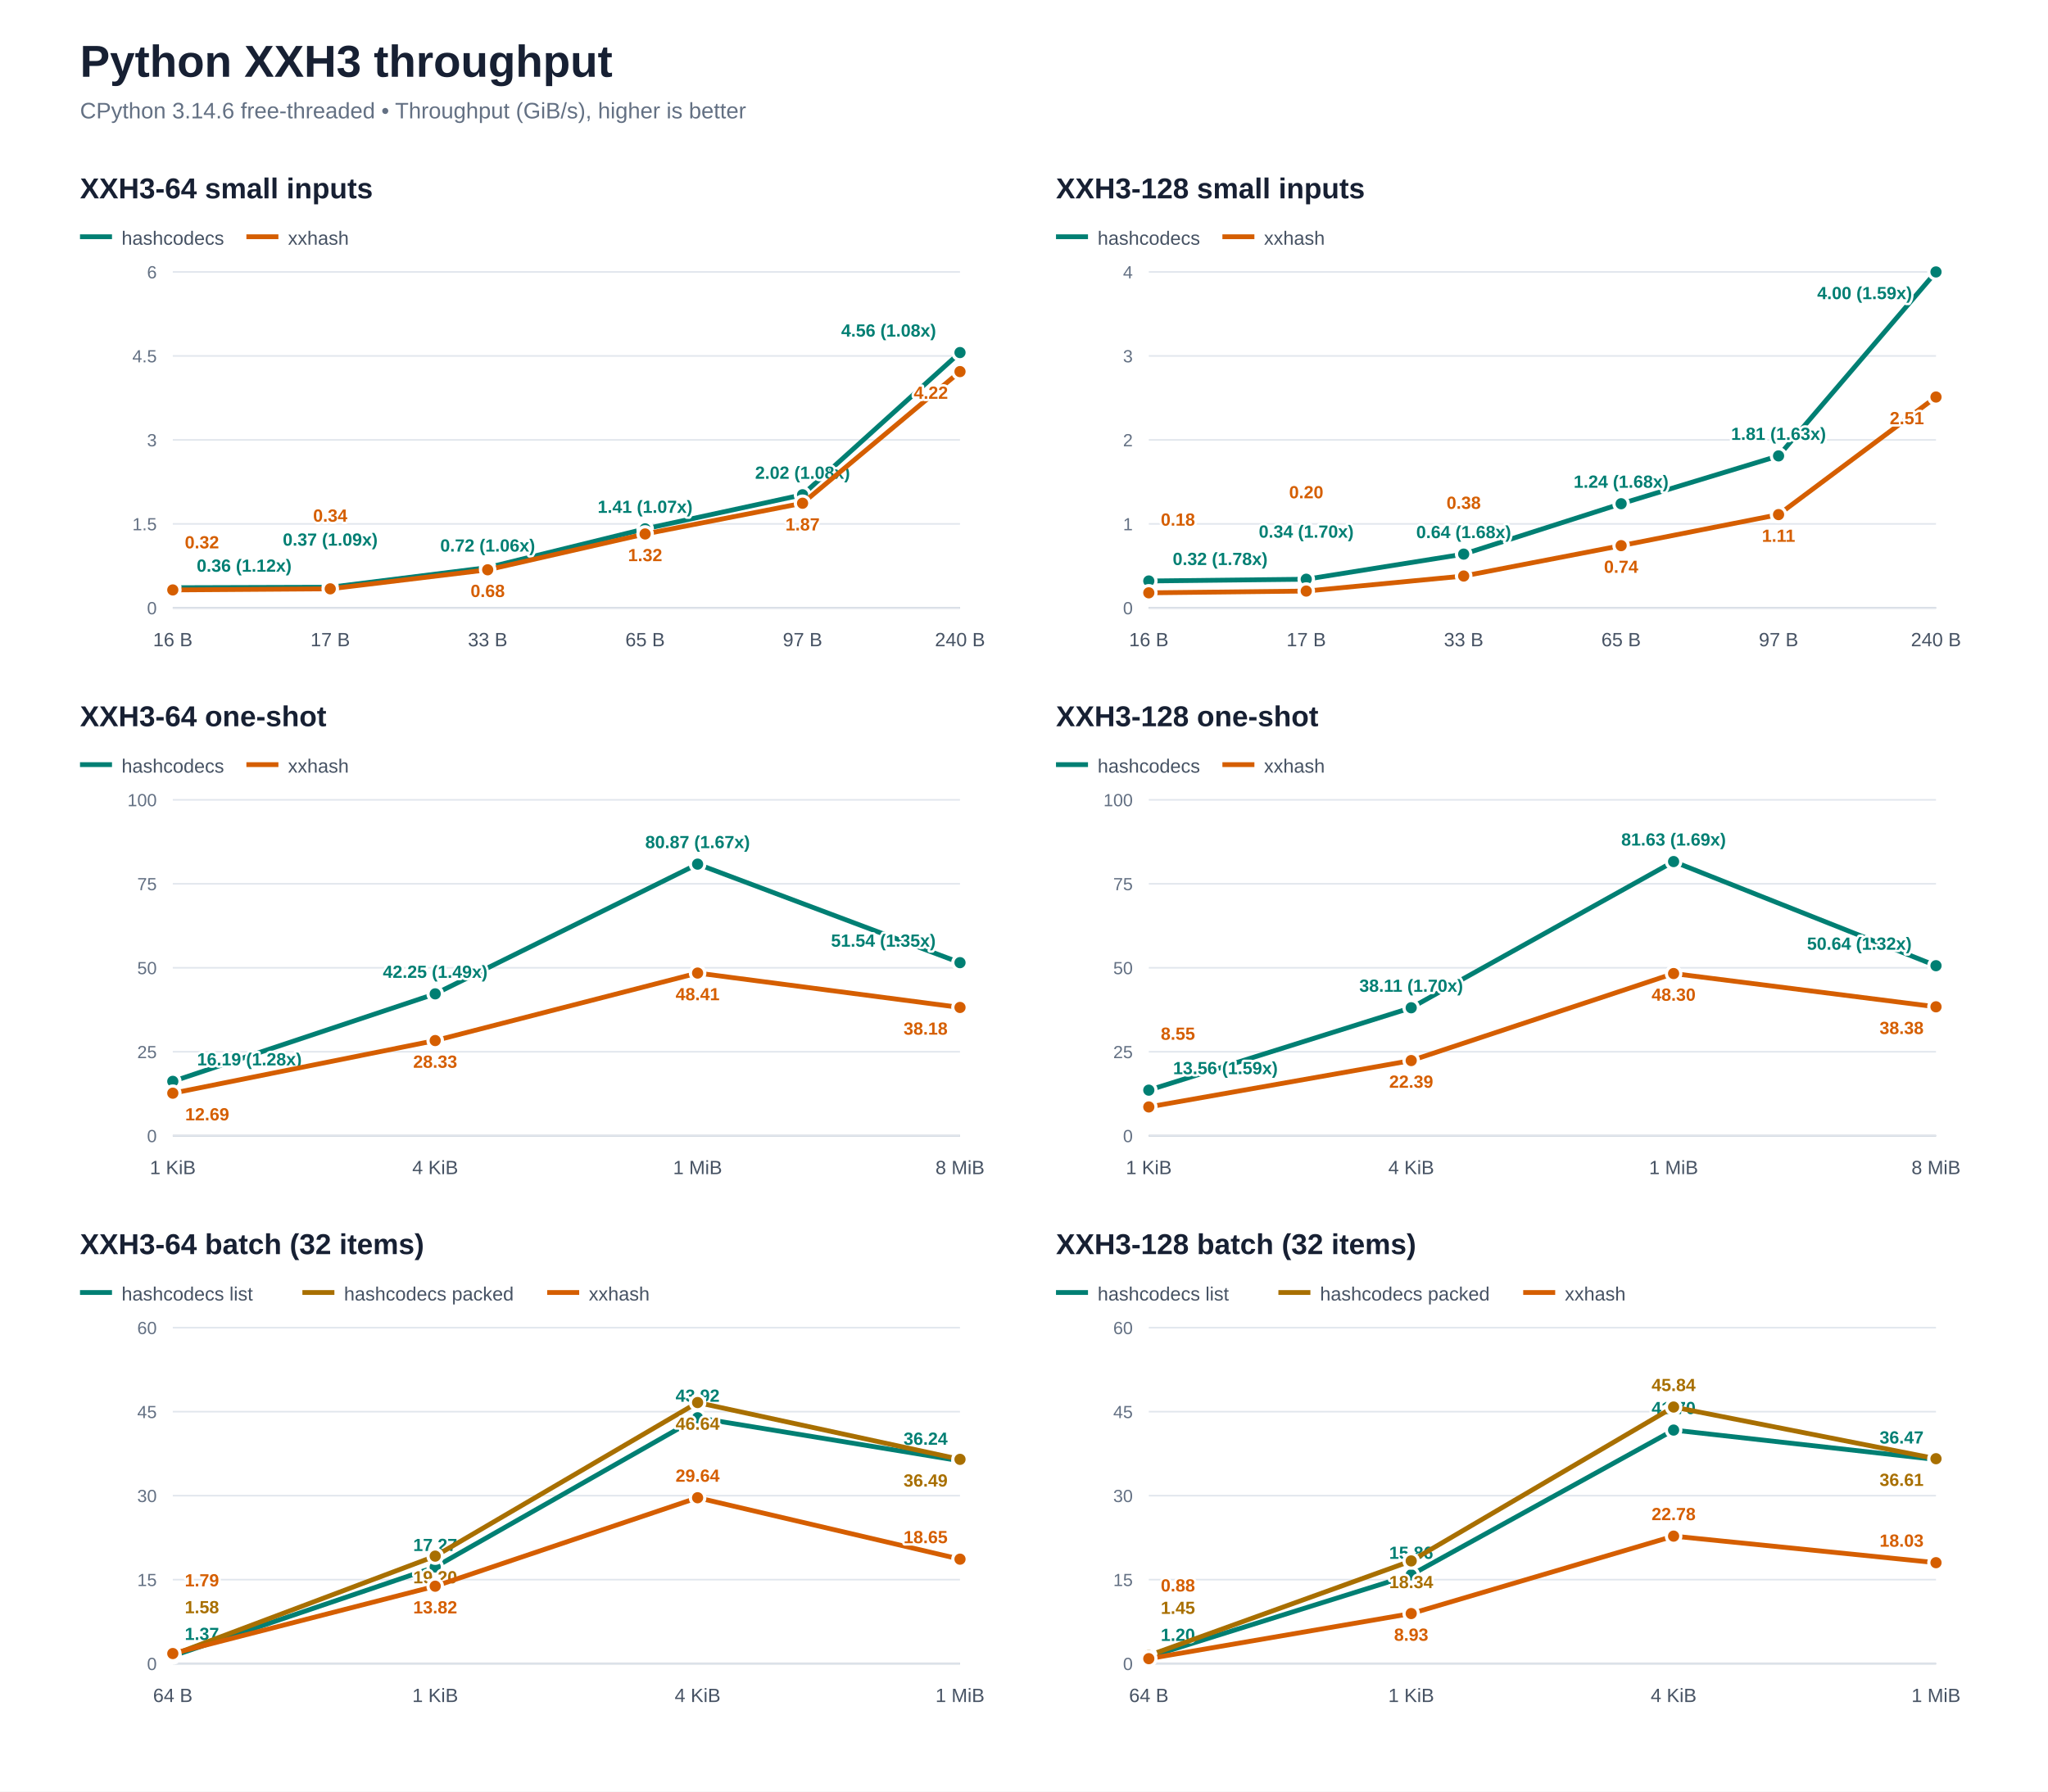
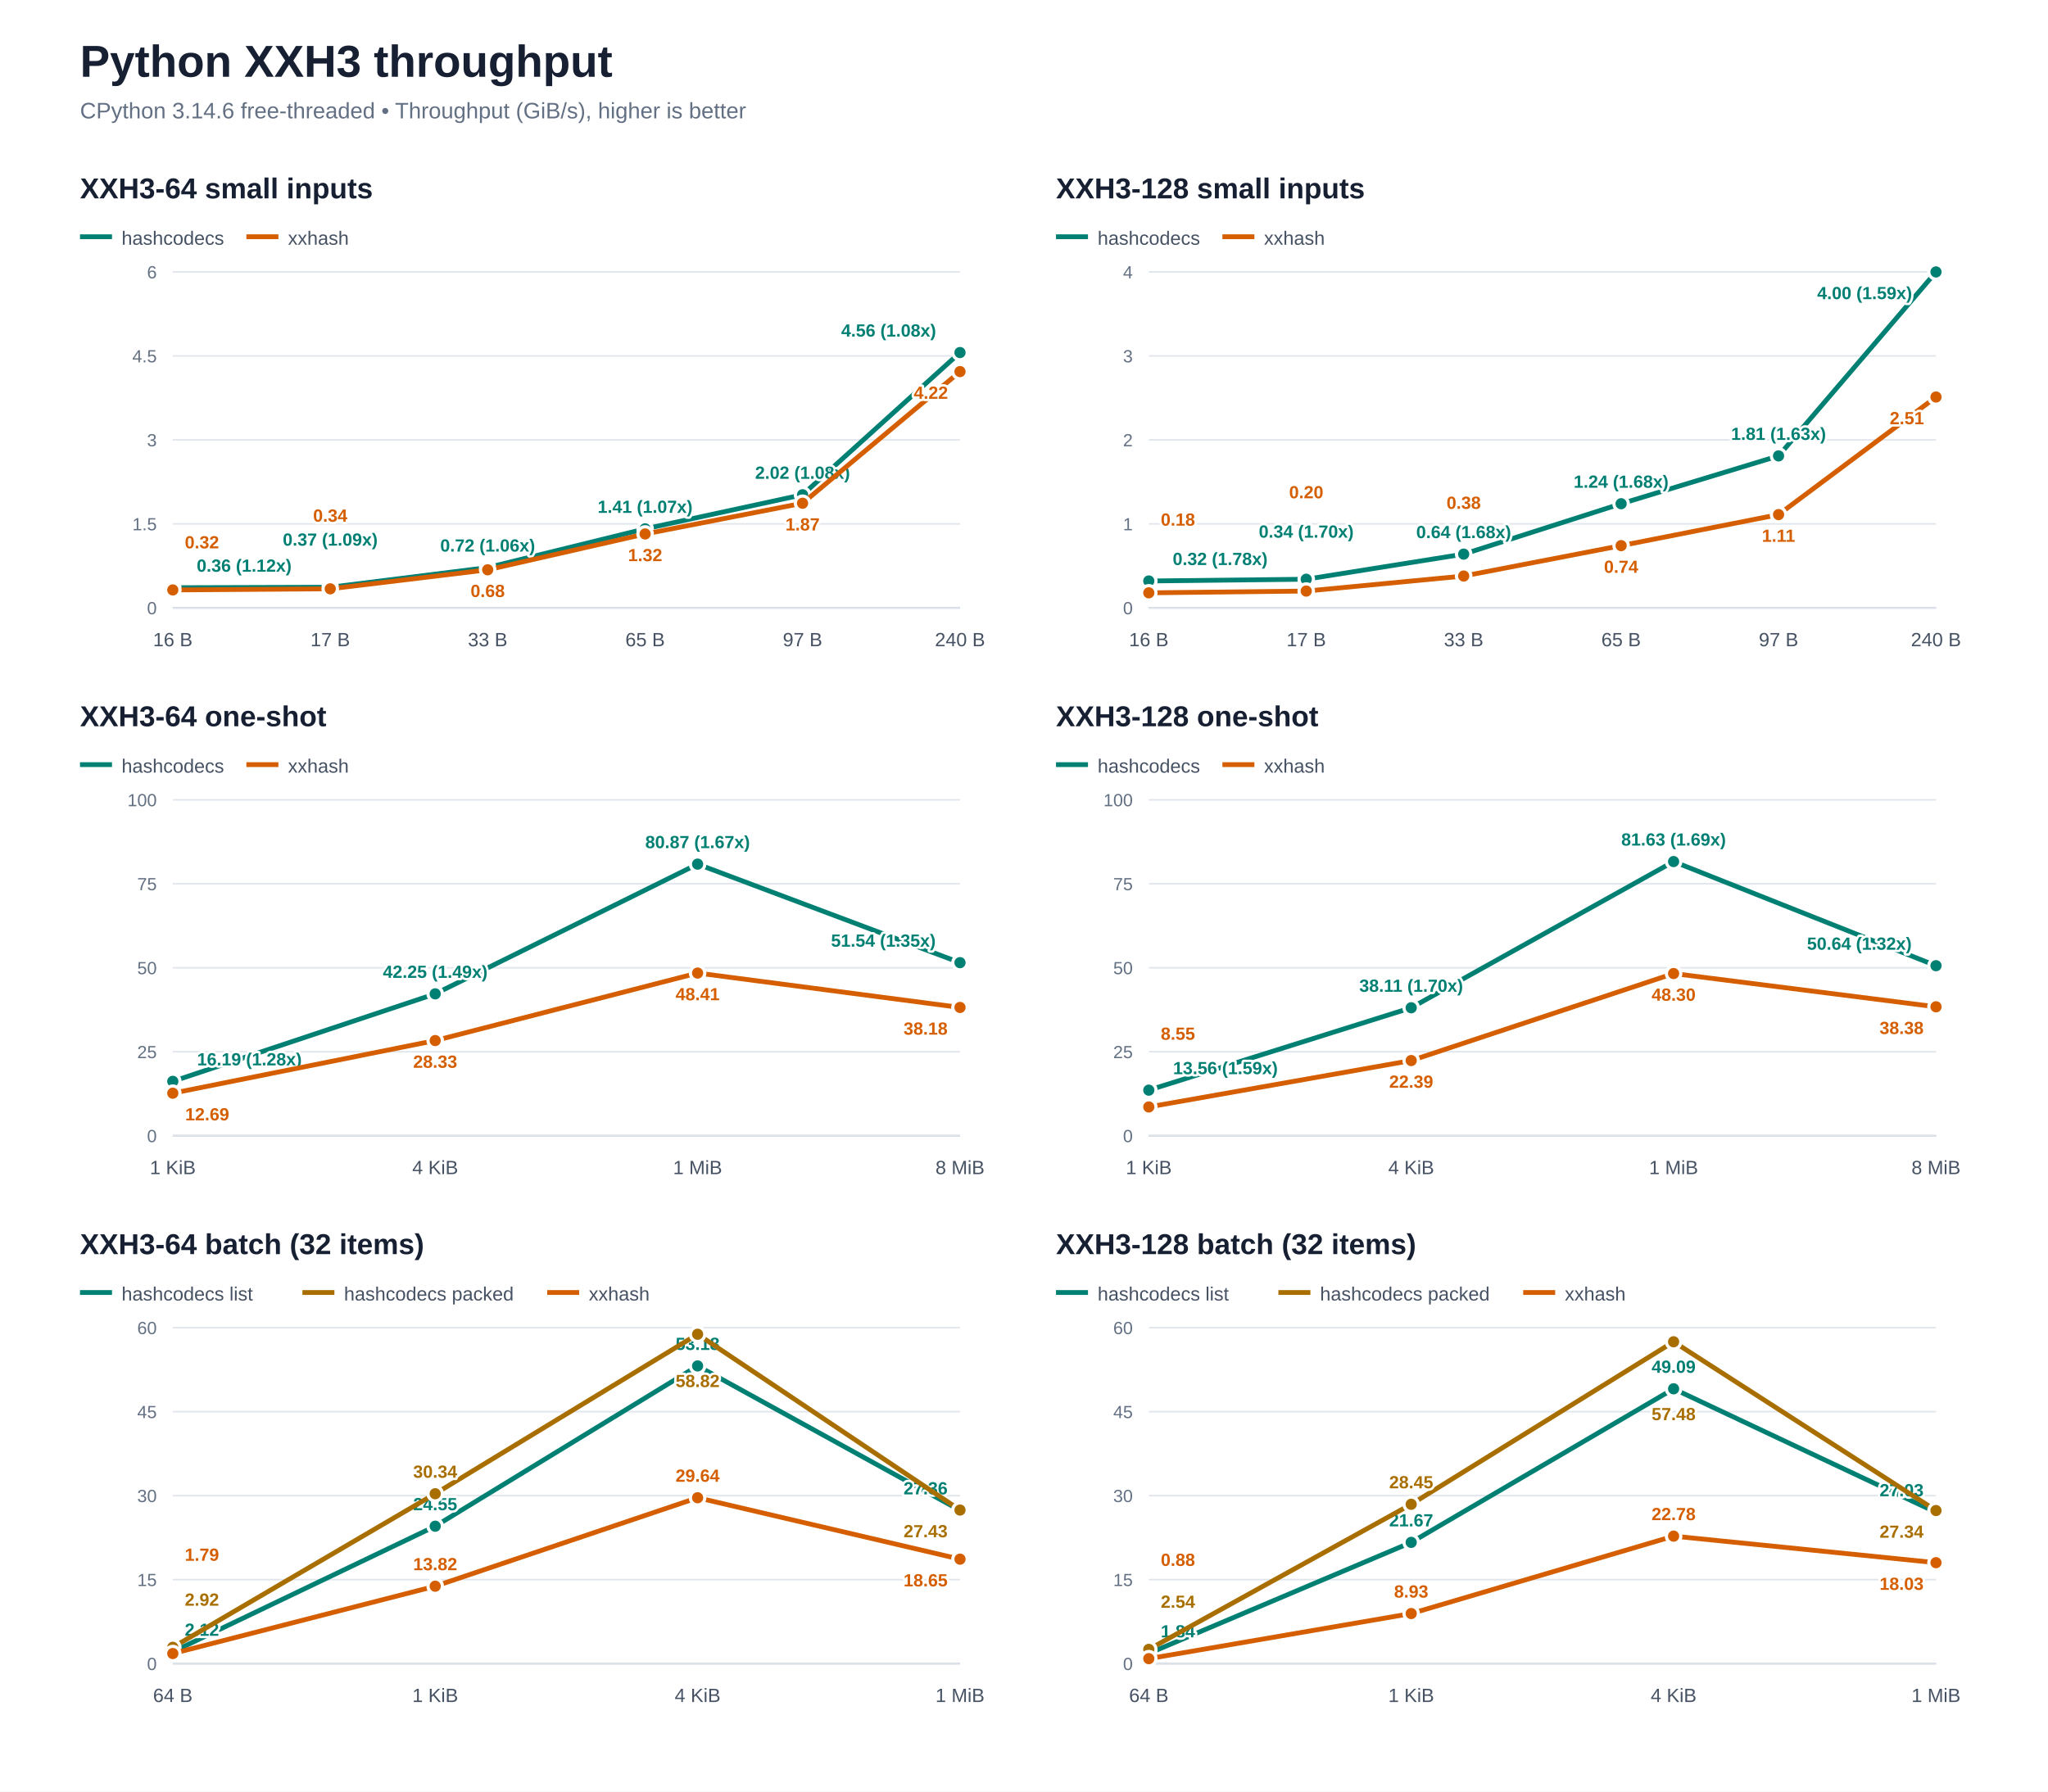
<svg xmlns="http://www.w3.org/2000/svg" width="1280" height="1120" viewBox="0 0 1280 1120" role="img" aria-labelledby="title desc">
  <rect width="100%" height="100%" fill="#ffffff" />
  <text x="50" y="48" fill="#172033" font-family="Segoe UI,Arial,sans-serif" font-size="28" font-weight="700">Python XXH3 throughput</text>
  <text x="50" y="74" fill="#637083" font-family="Segoe UI,Arial,sans-serif" font-size="14">CPython 3.14.6 free-threaded • Throughput (GiB/s), higher is better</text>
  <text x="50" y="124" fill="#172033" font-family="Segoe UI,Arial,sans-serif" font-size="18" font-weight="600">XXH3-64 small inputs</text>
  <line x1="108" y1="380" x2="600" y2="380" stroke="#9aa5b4" />
  <line x1="50" y1="148" x2="70" y2="148" stroke="#007f73" stroke-width="3" />
  <text x="76" y="153" fill="#465263" font-family="Segoe UI,Arial,sans-serif" font-size="12">hashcodecs</text>
  <line x1="154" y1="148" x2="174" y2="148" stroke="#d55e00" stroke-width="3" />
  <text x="180" y="153" fill="#465263" font-family="Segoe UI,Arial,sans-serif" font-size="12">xxhash</text>
  <line x1="108" y1="380.0" x2="600" y2="380.0" stroke="#e1e6ed" />
  <text x="98" y="384.0" text-anchor="end" fill="#637083" font-family="Segoe UI,Arial,sans-serif" font-size="11">0</text>
  <line x1="108" y1="327.5" x2="600" y2="327.5" stroke="#e1e6ed" />
  <text x="98" y="331.5" text-anchor="end" fill="#637083" font-family="Segoe UI,Arial,sans-serif" font-size="11">1.5</text>
  <line x1="108" y1="275.0" x2="600" y2="275.0" stroke="#e1e6ed" />
  <text x="98" y="279.0" text-anchor="end" fill="#637083" font-family="Segoe UI,Arial,sans-serif" font-size="11">3</text>
  <line x1="108" y1="222.5" x2="600" y2="222.5" stroke="#e1e6ed" />
  <text x="98" y="226.5" text-anchor="end" fill="#637083" font-family="Segoe UI,Arial,sans-serif" font-size="11">4.5</text>
  <line x1="108" y1="170.0" x2="600" y2="170.0" stroke="#e1e6ed" />
  <text x="98" y="174.0" text-anchor="end" fill="#637083" font-family="Segoe UI,Arial,sans-serif" font-size="11">6</text>
  <text x="108.0" y="404" text-anchor="middle" fill="#465263" font-family="Segoe UI,Arial,sans-serif" font-size="12">16 B</text>
  <text x="206.4" y="404" text-anchor="middle" fill="#465263" font-family="Segoe UI,Arial,sans-serif" font-size="12">17 B</text>
  <text x="304.8" y="404" text-anchor="middle" fill="#465263" font-family="Segoe UI,Arial,sans-serif" font-size="12">33 B</text>
  <text x="403.2" y="404" text-anchor="middle" fill="#465263" font-family="Segoe UI,Arial,sans-serif" font-size="12">65 B</text>
  <text x="501.6" y="404" text-anchor="middle" fill="#465263" font-family="Segoe UI,Arial,sans-serif" font-size="12">97 B</text>
  <text x="600.0" y="404" text-anchor="middle" fill="#465263" font-family="Segoe UI,Arial,sans-serif" font-size="12">240 B</text>
  <polyline points="108.0,367.4 206.4,367.1 304.8,354.8 403.2,330.6 501.6,309.3 600.0,220.4" fill="none" stroke="#007f73" stroke-width="3" stroke-linejoin="round" stroke-linecap="round" />
  <circle cx="108.0" cy="367.4" r="4.5" fill="#007f73" stroke="#ffffff" stroke-width="2" />
  <text x="152.6" y="357.4" text-anchor="middle" fill="#007f73" font-family="Segoe UI,Arial,sans-serif" font-size="11" font-weight="600" paint-order="stroke" stroke="#ffffff" stroke-width="3" stroke-linejoin="round">0.36 (1.12x)</text>
  <circle cx="206.4" cy="367.1" r="4.5" fill="#007f73" stroke="#ffffff" stroke-width="2" />
  <text x="206.4" y="341.1" text-anchor="middle" fill="#007f73" font-family="Segoe UI,Arial,sans-serif" font-size="11" font-weight="600" paint-order="stroke" stroke="#ffffff" stroke-width="3" stroke-linejoin="round">0.37 (1.09x)</text>
  <circle cx="304.8" cy="354.8" r="4.5" fill="#007f73" stroke="#ffffff" stroke-width="2" />
  <text x="304.8" y="344.8" text-anchor="middle" fill="#007f73" font-family="Segoe UI,Arial,sans-serif" font-size="11" font-weight="600" paint-order="stroke" stroke="#ffffff" stroke-width="3" stroke-linejoin="round">0.72 (1.06x)</text>
  <circle cx="403.2" cy="330.6" r="4.5" fill="#007f73" stroke="#ffffff" stroke-width="2" />
  <text x="403.2" y="320.6" text-anchor="middle" fill="#007f73" font-family="Segoe UI,Arial,sans-serif" font-size="11" font-weight="600" paint-order="stroke" stroke="#ffffff" stroke-width="3" stroke-linejoin="round">1.41 (1.07x)</text>
  <circle cx="501.6" cy="309.3" r="4.5" fill="#007f73" stroke="#ffffff" stroke-width="2" />
  <text x="501.6" y="299.3" text-anchor="middle" fill="#007f73" font-family="Segoe UI,Arial,sans-serif" font-size="11" font-weight="600" paint-order="stroke" stroke="#ffffff" stroke-width="3" stroke-linejoin="round">2.02 (1.08x)</text>
  <circle cx="600.0" cy="220.4" r="4.5" fill="#007f73" stroke="#ffffff" stroke-width="2" />
  <text x="555.4" y="210.4" text-anchor="middle" fill="#007f73" font-family="Segoe UI,Arial,sans-serif" font-size="11" font-weight="600" paint-order="stroke" stroke="#ffffff" stroke-width="3" stroke-linejoin="round">4.56 (1.08x)</text>
  <polyline points="108.0,368.8 206.4,368.1 304.8,356.2 403.2,333.8 501.6,314.6 600.0,232.3" fill="none" stroke="#d55e00" stroke-width="3" stroke-linejoin="round" stroke-linecap="round" />
  <circle cx="108.0" cy="368.8" r="4.5" fill="#d55e00" stroke="#ffffff" stroke-width="2" />
  <text x="126.2" y="342.8" text-anchor="middle" fill="#d55e00" font-family="Segoe UI,Arial,sans-serif" font-size="11" font-weight="600" paint-order="stroke" stroke="#ffffff" stroke-width="3" stroke-linejoin="round">0.32</text>
  <circle cx="206.4" cy="368.1" r="4.5" fill="#d55e00" stroke="#ffffff" stroke-width="2" />
  <text x="206.4" y="326.1" text-anchor="middle" fill="#d55e00" font-family="Segoe UI,Arial,sans-serif" font-size="11" font-weight="600" paint-order="stroke" stroke="#ffffff" stroke-width="3" stroke-linejoin="round">0.34</text>
  <circle cx="304.8" cy="356.2" r="4.5" fill="#d55e00" stroke="#ffffff" stroke-width="2" />
  <text x="304.8" y="373.2" text-anchor="middle" fill="#d55e00" font-family="Segoe UI,Arial,sans-serif" font-size="11" font-weight="600" paint-order="stroke" stroke="#ffffff" stroke-width="3" stroke-linejoin="round">0.68</text>
  <circle cx="403.2" cy="333.8" r="4.5" fill="#d55e00" stroke="#ffffff" stroke-width="2" />
  <text x="403.2" y="350.8" text-anchor="middle" fill="#d55e00" font-family="Segoe UI,Arial,sans-serif" font-size="11" font-weight="600" paint-order="stroke" stroke="#ffffff" stroke-width="3" stroke-linejoin="round">1.32</text>
  <circle cx="501.6" cy="314.6" r="4.5" fill="#d55e00" stroke="#ffffff" stroke-width="2" />
  <text x="501.6" y="331.6" text-anchor="middle" fill="#d55e00" font-family="Segoe UI,Arial,sans-serif" font-size="11" font-weight="600" paint-order="stroke" stroke="#ffffff" stroke-width="3" stroke-linejoin="round">1.87</text>
  <circle cx="600.0" cy="232.3" r="4.5" fill="#d55e00" stroke="#ffffff" stroke-width="2" />
  <text x="581.8" y="249.3" text-anchor="middle" fill="#d55e00" font-family="Segoe UI,Arial,sans-serif" font-size="11" font-weight="600" paint-order="stroke" stroke="#ffffff" stroke-width="3" stroke-linejoin="round">4.22</text>
  <text x="660" y="124" fill="#172033" font-family="Segoe UI,Arial,sans-serif" font-size="18" font-weight="600">XXH3-128 small inputs</text>
  <line x1="718" y1="380" x2="1210" y2="380" stroke="#9aa5b4" />
  <line x1="660" y1="148" x2="680" y2="148" stroke="#007f73" stroke-width="3" />
  <text x="686" y="153" fill="#465263" font-family="Segoe UI,Arial,sans-serif" font-size="12">hashcodecs</text>
  <line x1="764" y1="148" x2="784" y2="148" stroke="#d55e00" stroke-width="3" />
  <text x="790" y="153" fill="#465263" font-family="Segoe UI,Arial,sans-serif" font-size="12">xxhash</text>
  <line x1="718" y1="380.0" x2="1210" y2="380.0" stroke="#e1e6ed" />
  <text x="708" y="384.0" text-anchor="end" fill="#637083" font-family="Segoe UI,Arial,sans-serif" font-size="11">0</text>
  <line x1="718" y1="327.5" x2="1210" y2="327.5" stroke="#e1e6ed" />
  <text x="708" y="331.5" text-anchor="end" fill="#637083" font-family="Segoe UI,Arial,sans-serif" font-size="11">1</text>
  <line x1="718" y1="275.0" x2="1210" y2="275.0" stroke="#e1e6ed" />
  <text x="708" y="279.0" text-anchor="end" fill="#637083" font-family="Segoe UI,Arial,sans-serif" font-size="11">2</text>
  <line x1="718" y1="222.5" x2="1210" y2="222.5" stroke="#e1e6ed" />
  <text x="708" y="226.5" text-anchor="end" fill="#637083" font-family="Segoe UI,Arial,sans-serif" font-size="11">3</text>
  <line x1="718" y1="170.0" x2="1210" y2="170.0" stroke="#e1e6ed" />
  <text x="708" y="174.0" text-anchor="end" fill="#637083" font-family="Segoe UI,Arial,sans-serif" font-size="11">4</text>
  <text x="718.0" y="404" text-anchor="middle" fill="#465263" font-family="Segoe UI,Arial,sans-serif" font-size="12">16 B</text>
  <text x="816.4" y="404" text-anchor="middle" fill="#465263" font-family="Segoe UI,Arial,sans-serif" font-size="12">17 B</text>
  <text x="914.8" y="404" text-anchor="middle" fill="#465263" font-family="Segoe UI,Arial,sans-serif" font-size="12">33 B</text>
  <text x="1013.2" y="404" text-anchor="middle" fill="#465263" font-family="Segoe UI,Arial,sans-serif" font-size="12">65 B</text>
  <text x="1111.6" y="404" text-anchor="middle" fill="#465263" font-family="Segoe UI,Arial,sans-serif" font-size="12">97 B</text>
  <text x="1210.0" y="404" text-anchor="middle" fill="#465263" font-family="Segoe UI,Arial,sans-serif" font-size="12">240 B</text>
  <polyline points="718.0,363.2 816.4,362.1 914.8,346.4 1013.2,314.9 1111.6,285.0 1210.0,170.0" fill="none" stroke="#007f73" stroke-width="3" stroke-linejoin="round" stroke-linecap="round" />
  <circle cx="718.0" cy="363.2" r="4.5" fill="#007f73" stroke="#ffffff" stroke-width="2" />
  <text x="762.6" y="353.2" text-anchor="middle" fill="#007f73" font-family="Segoe UI,Arial,sans-serif" font-size="11" font-weight="600" paint-order="stroke" stroke="#ffffff" stroke-width="3" stroke-linejoin="round">0.32 (1.78x)</text>
  <circle cx="816.4" cy="362.1" r="4.5" fill="#007f73" stroke="#ffffff" stroke-width="2" />
  <text x="816.4" y="336.1" text-anchor="middle" fill="#007f73" font-family="Segoe UI,Arial,sans-serif" font-size="11" font-weight="600" paint-order="stroke" stroke="#ffffff" stroke-width="3" stroke-linejoin="round">0.34 (1.70x)</text>
  <circle cx="914.8" cy="346.4" r="4.5" fill="#007f73" stroke="#ffffff" stroke-width="2" />
  <text x="914.8" y="336.4" text-anchor="middle" fill="#007f73" font-family="Segoe UI,Arial,sans-serif" font-size="11" font-weight="600" paint-order="stroke" stroke="#ffffff" stroke-width="3" stroke-linejoin="round">0.64 (1.68x)</text>
  <circle cx="1013.2" cy="314.9" r="4.5" fill="#007f73" stroke="#ffffff" stroke-width="2" />
  <text x="1013.2" y="304.9" text-anchor="middle" fill="#007f73" font-family="Segoe UI,Arial,sans-serif" font-size="11" font-weight="600" paint-order="stroke" stroke="#ffffff" stroke-width="3" stroke-linejoin="round">1.24 (1.68x)</text>
  <circle cx="1111.6" cy="285.0" r="4.5" fill="#007f73" stroke="#ffffff" stroke-width="2" />
  <text x="1111.6" y="275.0" text-anchor="middle" fill="#007f73" font-family="Segoe UI,Arial,sans-serif" font-size="11" font-weight="600" paint-order="stroke" stroke="#ffffff" stroke-width="3" stroke-linejoin="round">1.81 (1.63x)</text>
  <circle cx="1210.0" cy="170.0" r="4.5" fill="#007f73" stroke="#ffffff" stroke-width="2" />
  <text x="1165.4" y="187.0" text-anchor="middle" fill="#007f73" font-family="Segoe UI,Arial,sans-serif" font-size="11" font-weight="600" paint-order="stroke" stroke="#ffffff" stroke-width="3" stroke-linejoin="round">4.00 (1.59x)</text>
  <polyline points="718.0,370.6 816.4,369.5 914.8,360.1 1013.2,341.1 1111.6,321.7 1210.0,248.2" fill="none" stroke="#d55e00" stroke-width="3" stroke-linejoin="round" stroke-linecap="round" />
  <circle cx="718.0" cy="370.6" r="4.5" fill="#d55e00" stroke="#ffffff" stroke-width="2" />
  <text x="736.2" y="328.6" text-anchor="middle" fill="#d55e00" font-family="Segoe UI,Arial,sans-serif" font-size="11" font-weight="600" paint-order="stroke" stroke="#ffffff" stroke-width="3" stroke-linejoin="round">0.18</text>
  <circle cx="816.4" cy="369.5" r="4.5" fill="#d55e00" stroke="#ffffff" stroke-width="2" />
  <text x="816.4" y="311.5" text-anchor="middle" fill="#d55e00" font-family="Segoe UI,Arial,sans-serif" font-size="11" font-weight="600" paint-order="stroke" stroke="#ffffff" stroke-width="3" stroke-linejoin="round">0.20</text>
  <circle cx="914.8" cy="360.1" r="4.5" fill="#d55e00" stroke="#ffffff" stroke-width="2" />
  <text x="914.8" y="318.1" text-anchor="middle" fill="#d55e00" font-family="Segoe UI,Arial,sans-serif" font-size="11" font-weight="600" paint-order="stroke" stroke="#ffffff" stroke-width="3" stroke-linejoin="round">0.38</text>
  <circle cx="1013.2" cy="341.1" r="4.5" fill="#d55e00" stroke="#ffffff" stroke-width="2" />
  <text x="1013.2" y="358.1" text-anchor="middle" fill="#d55e00" font-family="Segoe UI,Arial,sans-serif" font-size="11" font-weight="600" paint-order="stroke" stroke="#ffffff" stroke-width="3" stroke-linejoin="round">0.74</text>
  <circle cx="1111.6" cy="321.7" r="4.5" fill="#d55e00" stroke="#ffffff" stroke-width="2" />
  <text x="1111.6" y="338.7" text-anchor="middle" fill="#d55e00" font-family="Segoe UI,Arial,sans-serif" font-size="11" font-weight="600" paint-order="stroke" stroke="#ffffff" stroke-width="3" stroke-linejoin="round">1.11</text>
  <circle cx="1210.0" cy="248.2" r="4.5" fill="#d55e00" stroke="#ffffff" stroke-width="2" />
  <text x="1191.8" y="265.2" text-anchor="middle" fill="#d55e00" font-family="Segoe UI,Arial,sans-serif" font-size="11" font-weight="600" paint-order="stroke" stroke="#ffffff" stroke-width="3" stroke-linejoin="round">2.51</text>
  <text x="50" y="454" fill="#172033" font-family="Segoe UI,Arial,sans-serif" font-size="18" font-weight="600">XXH3-64 one-shot</text>
  <line x1="108" y1="710" x2="600" y2="710" stroke="#9aa5b4" />
  <line x1="50" y1="478" x2="70" y2="478" stroke="#007f73" stroke-width="3" />
  <text x="76" y="483" fill="#465263" font-family="Segoe UI,Arial,sans-serif" font-size="12">hashcodecs</text>
  <line x1="154" y1="478" x2="174" y2="478" stroke="#d55e00" stroke-width="3" />
  <text x="180" y="483" fill="#465263" font-family="Segoe UI,Arial,sans-serif" font-size="12">xxhash</text>
  <line x1="108" y1="710.0" x2="600" y2="710.0" stroke="#e1e6ed" />
  <text x="98" y="714.0" text-anchor="end" fill="#637083" font-family="Segoe UI,Arial,sans-serif" font-size="11">0</text>
  <line x1="108" y1="657.5" x2="600" y2="657.5" stroke="#e1e6ed" />
  <text x="98" y="661.5" text-anchor="end" fill="#637083" font-family="Segoe UI,Arial,sans-serif" font-size="11">25</text>
  <line x1="108" y1="605.0" x2="600" y2="605.0" stroke="#e1e6ed" />
  <text x="98" y="609.0" text-anchor="end" fill="#637083" font-family="Segoe UI,Arial,sans-serif" font-size="11">50</text>
  <line x1="108" y1="552.5" x2="600" y2="552.5" stroke="#e1e6ed" />
  <text x="98" y="556.5" text-anchor="end" fill="#637083" font-family="Segoe UI,Arial,sans-serif" font-size="11">75</text>
  <line x1="108" y1="500.0" x2="600" y2="500.0" stroke="#e1e6ed" />
  <text x="98" y="504.0" text-anchor="end" fill="#637083" font-family="Segoe UI,Arial,sans-serif" font-size="11">100</text>
  <text x="108.0" y="734" text-anchor="middle" fill="#465263" font-family="Segoe UI,Arial,sans-serif" font-size="12">1 KiB</text>
  <text x="272.0" y="734" text-anchor="middle" fill="#465263" font-family="Segoe UI,Arial,sans-serif" font-size="12">4 KiB</text>
  <text x="436.0" y="734" text-anchor="middle" fill="#465263" font-family="Segoe UI,Arial,sans-serif" font-size="12">1 MiB</text>
  <text x="600.0" y="734" text-anchor="middle" fill="#465263" font-family="Segoe UI,Arial,sans-serif" font-size="12">8 MiB</text>
  <polyline points="108.0,676.0 272.0,621.3 436.0,540.2 600.0,601.8" fill="none" stroke="#007f73" stroke-width="3" stroke-linejoin="round" stroke-linecap="round" />
  <circle cx="108.0" cy="676.0" r="4.5" fill="#007f73" stroke="#ffffff" stroke-width="2" />
  <text x="155.9" y="666.0" text-anchor="middle" fill="#007f73" font-family="Segoe UI,Arial,sans-serif" font-size="11" font-weight="600" paint-order="stroke" stroke="#ffffff" stroke-width="3" stroke-linejoin="round">16.19 (1.28x)</text>
  <circle cx="272.0" cy="621.3" r="4.5" fill="#007f73" stroke="#ffffff" stroke-width="2" />
  <text x="272.0" y="611.3" text-anchor="middle" fill="#007f73" font-family="Segoe UI,Arial,sans-serif" font-size="11" font-weight="600" paint-order="stroke" stroke="#ffffff" stroke-width="3" stroke-linejoin="round">42.25 (1.49x)</text>
  <circle cx="436.0" cy="540.2" r="4.5" fill="#007f73" stroke="#ffffff" stroke-width="2" />
  <text x="436.0" y="530.2" text-anchor="middle" fill="#007f73" font-family="Segoe UI,Arial,sans-serif" font-size="11" font-weight="600" paint-order="stroke" stroke="#ffffff" stroke-width="3" stroke-linejoin="round">80.87 (1.67x)</text>
  <circle cx="600.0" cy="601.8" r="4.5" fill="#007f73" stroke="#ffffff" stroke-width="2" />
  <text x="552.1" y="591.8" text-anchor="middle" fill="#007f73" font-family="Segoe UI,Arial,sans-serif" font-size="11" font-weight="600" paint-order="stroke" stroke="#ffffff" stroke-width="3" stroke-linejoin="round">51.54 (1.35x)</text>
  <polyline points="108.0,683.4 272.0,650.5 436.0,608.3 600.0,629.8" fill="none" stroke="#d55e00" stroke-width="3" stroke-linejoin="round" stroke-linecap="round" />
  <circle cx="108.0" cy="683.4" r="4.5" fill="#d55e00" stroke="#ffffff" stroke-width="2" />
  <text x="129.5" y="700.4" text-anchor="middle" fill="#d55e00" font-family="Segoe UI,Arial,sans-serif" font-size="11" font-weight="600" paint-order="stroke" stroke="#ffffff" stroke-width="3" stroke-linejoin="round">12.69</text>
  <circle cx="272.0" cy="650.5" r="4.5" fill="#d55e00" stroke="#ffffff" stroke-width="2" />
  <text x="272.0" y="667.5" text-anchor="middle" fill="#d55e00" font-family="Segoe UI,Arial,sans-serif" font-size="11" font-weight="600" paint-order="stroke" stroke="#ffffff" stroke-width="3" stroke-linejoin="round">28.33</text>
  <circle cx="436.0" cy="608.3" r="4.5" fill="#d55e00" stroke="#ffffff" stroke-width="2" />
  <text x="436.0" y="625.3" text-anchor="middle" fill="#d55e00" font-family="Segoe UI,Arial,sans-serif" font-size="11" font-weight="600" paint-order="stroke" stroke="#ffffff" stroke-width="3" stroke-linejoin="round">48.41</text>
  <circle cx="600.0" cy="629.8" r="4.5" fill="#d55e00" stroke="#ffffff" stroke-width="2" />
  <text x="578.5" y="646.8" text-anchor="middle" fill="#d55e00" font-family="Segoe UI,Arial,sans-serif" font-size="11" font-weight="600" paint-order="stroke" stroke="#ffffff" stroke-width="3" stroke-linejoin="round">38.18</text>
  <text x="660" y="454" fill="#172033" font-family="Segoe UI,Arial,sans-serif" font-size="18" font-weight="600">XXH3-128 one-shot</text>
  <line x1="718" y1="710" x2="1210" y2="710" stroke="#9aa5b4" />
  <line x1="660" y1="478" x2="680" y2="478" stroke="#007f73" stroke-width="3" />
  <text x="686" y="483" fill="#465263" font-family="Segoe UI,Arial,sans-serif" font-size="12">hashcodecs</text>
  <line x1="764" y1="478" x2="784" y2="478" stroke="#d55e00" stroke-width="3" />
  <text x="790" y="483" fill="#465263" font-family="Segoe UI,Arial,sans-serif" font-size="12">xxhash</text>
  <line x1="718" y1="710.0" x2="1210" y2="710.0" stroke="#e1e6ed" />
  <text x="708" y="714.0" text-anchor="end" fill="#637083" font-family="Segoe UI,Arial,sans-serif" font-size="11">0</text>
  <line x1="718" y1="657.5" x2="1210" y2="657.5" stroke="#e1e6ed" />
  <text x="708" y="661.5" text-anchor="end" fill="#637083" font-family="Segoe UI,Arial,sans-serif" font-size="11">25</text>
  <line x1="718" y1="605.0" x2="1210" y2="605.0" stroke="#e1e6ed" />
  <text x="708" y="609.0" text-anchor="end" fill="#637083" font-family="Segoe UI,Arial,sans-serif" font-size="11">50</text>
  <line x1="718" y1="552.5" x2="1210" y2="552.5" stroke="#e1e6ed" />
  <text x="708" y="556.5" text-anchor="end" fill="#637083" font-family="Segoe UI,Arial,sans-serif" font-size="11">75</text>
  <line x1="718" y1="500.0" x2="1210" y2="500.0" stroke="#e1e6ed" />
  <text x="708" y="504.0" text-anchor="end" fill="#637083" font-family="Segoe UI,Arial,sans-serif" font-size="11">100</text>
  <text x="718.0" y="734" text-anchor="middle" fill="#465263" font-family="Segoe UI,Arial,sans-serif" font-size="12">1 KiB</text>
  <text x="882.0" y="734" text-anchor="middle" fill="#465263" font-family="Segoe UI,Arial,sans-serif" font-size="12">4 KiB</text>
  <text x="1046.0" y="734" text-anchor="middle" fill="#465263" font-family="Segoe UI,Arial,sans-serif" font-size="12">1 MiB</text>
  <text x="1210.0" y="734" text-anchor="middle" fill="#465263" font-family="Segoe UI,Arial,sans-serif" font-size="12">8 MiB</text>
  <polyline points="718.0,681.5 882.0,630.0 1046.0,538.6 1210.0,603.7" fill="none" stroke="#007f73" stroke-width="3" stroke-linejoin="round" stroke-linecap="round" />
  <circle cx="718.0" cy="681.5" r="4.5" fill="#007f73" stroke="#ffffff" stroke-width="2" />
  <text x="765.9" y="671.5" text-anchor="middle" fill="#007f73" font-family="Segoe UI,Arial,sans-serif" font-size="11" font-weight="600" paint-order="stroke" stroke="#ffffff" stroke-width="3" stroke-linejoin="round">13.56 (1.59x)</text>
  <circle cx="882.0" cy="630.0" r="4.5" fill="#007f73" stroke="#ffffff" stroke-width="2" />
  <text x="882.0" y="620.0" text-anchor="middle" fill="#007f73" font-family="Segoe UI,Arial,sans-serif" font-size="11" font-weight="600" paint-order="stroke" stroke="#ffffff" stroke-width="3" stroke-linejoin="round">38.11 (1.70x)</text>
  <circle cx="1046.0" cy="538.6" r="4.5" fill="#007f73" stroke="#ffffff" stroke-width="2" />
  <text x="1046.0" y="528.6" text-anchor="middle" fill="#007f73" font-family="Segoe UI,Arial,sans-serif" font-size="11" font-weight="600" paint-order="stroke" stroke="#ffffff" stroke-width="3" stroke-linejoin="round">81.63 (1.69x)</text>
  <circle cx="1210.0" cy="603.7" r="4.5" fill="#007f73" stroke="#ffffff" stroke-width="2" />
  <text x="1162.1" y="593.7" text-anchor="middle" fill="#007f73" font-family="Segoe UI,Arial,sans-serif" font-size="11" font-weight="600" paint-order="stroke" stroke="#ffffff" stroke-width="3" stroke-linejoin="round">50.64 (1.32x)</text>
  <polyline points="718.0,692.0 882.0,663.0 1046.0,608.6 1210.0,629.4" fill="none" stroke="#d55e00" stroke-width="3" stroke-linejoin="round" stroke-linecap="round" />
  <circle cx="718.0" cy="692.0" r="4.5" fill="#d55e00" stroke="#ffffff" stroke-width="2" />
  <text x="736.2" y="650.0" text-anchor="middle" fill="#d55e00" font-family="Segoe UI,Arial,sans-serif" font-size="11" font-weight="600" paint-order="stroke" stroke="#ffffff" stroke-width="3" stroke-linejoin="round">8.55</text>
  <circle cx="882.0" cy="663.0" r="4.5" fill="#d55e00" stroke="#ffffff" stroke-width="2" />
  <text x="882.0" y="680.0" text-anchor="middle" fill="#d55e00" font-family="Segoe UI,Arial,sans-serif" font-size="11" font-weight="600" paint-order="stroke" stroke="#ffffff" stroke-width="3" stroke-linejoin="round">22.39</text>
  <circle cx="1046.0" cy="608.6" r="4.5" fill="#d55e00" stroke="#ffffff" stroke-width="2" />
  <text x="1046.0" y="625.6" text-anchor="middle" fill="#d55e00" font-family="Segoe UI,Arial,sans-serif" font-size="11" font-weight="600" paint-order="stroke" stroke="#ffffff" stroke-width="3" stroke-linejoin="round">48.30</text>
  <circle cx="1210.0" cy="629.4" r="4.5" fill="#d55e00" stroke="#ffffff" stroke-width="2" />
  <text x="1188.5" y="646.4" text-anchor="middle" fill="#d55e00" font-family="Segoe UI,Arial,sans-serif" font-size="11" font-weight="600" paint-order="stroke" stroke="#ffffff" stroke-width="3" stroke-linejoin="round">38.38</text>
  <text x="50" y="784" fill="#172033" font-family="Segoe UI,Arial,sans-serif" font-size="18" font-weight="600">XXH3-64 batch (32 items)</text>
  <line x1="108" y1="1040" x2="600" y2="1040" stroke="#9aa5b4" />
  <line x1="50" y1="808" x2="70" y2="808" stroke="#007f73" stroke-width="3" />
  <text x="76" y="813" fill="#465263" font-family="Segoe UI,Arial,sans-serif" font-size="12">hashcodecs list</text>
  <line x1="189" y1="808" x2="209" y2="808" stroke="#a86f00" stroke-width="3" />
  <text x="215" y="813" fill="#465263" font-family="Segoe UI,Arial,sans-serif" font-size="12">hashcodecs packed</text>
  <line x1="342" y1="808" x2="362" y2="808" stroke="#d55e00" stroke-width="3" />
  <text x="368" y="813" fill="#465263" font-family="Segoe UI,Arial,sans-serif" font-size="12">xxhash</text>
  <line x1="108" y1="1040.0" x2="600" y2="1040.0" stroke="#e1e6ed" />
  <text x="98" y="1044.0" text-anchor="end" fill="#637083" font-family="Segoe UI,Arial,sans-serif" font-size="11">0</text>
  <line x1="108" y1="987.5" x2="600" y2="987.5" stroke="#e1e6ed" />
  <text x="98" y="991.5" text-anchor="end" fill="#637083" font-family="Segoe UI,Arial,sans-serif" font-size="11">15</text>
  <line x1="108" y1="935.0" x2="600" y2="935.0" stroke="#e1e6ed" />
  <text x="98" y="939.0" text-anchor="end" fill="#637083" font-family="Segoe UI,Arial,sans-serif" font-size="11">30</text>
  <line x1="108" y1="882.5" x2="600" y2="882.5" stroke="#e1e6ed" />
  <text x="98" y="886.5" text-anchor="end" fill="#637083" font-family="Segoe UI,Arial,sans-serif" font-size="11">45</text>
  <line x1="108" y1="830.0" x2="600" y2="830.0" stroke="#e1e6ed" />
  <text x="98" y="834.0" text-anchor="end" fill="#637083" font-family="Segoe UI,Arial,sans-serif" font-size="11">60</text>
  <text x="108.0" y="1064" text-anchor="middle" fill="#465263" font-family="Segoe UI,Arial,sans-serif" font-size="12">64 B</text>
  <text x="272.0" y="1064" text-anchor="middle" fill="#465263" font-family="Segoe UI,Arial,sans-serif" font-size="12">1 KiB</text>
  <text x="436.0" y="1064" text-anchor="middle" fill="#465263" font-family="Segoe UI,Arial,sans-serif" font-size="12">4 KiB</text>
  <text x="600.0" y="1064" text-anchor="middle" fill="#465263" font-family="Segoe UI,Arial,sans-serif" font-size="12">1 MiB</text>
-   <polyline points="108.0,1035.2 272.0,979.6 436.0,886.3 600.0,913.2" fill="none" stroke="#007f73" stroke-width="3" stroke-linejoin="round" stroke-linecap="round" />
-   <circle cx="108.0" cy="1035.2" r="4.5" fill="#007f73" stroke="#ffffff" stroke-width="2" />
-   <text x="126.2" y="1025.2" text-anchor="middle" fill="#007f73" font-family="Segoe UI,Arial,sans-serif" font-size="11" font-weight="600" paint-order="stroke" stroke="#ffffff" stroke-width="3" stroke-linejoin="round">1.37</text>
-   <circle cx="272.0" cy="979.6" r="4.5" fill="#007f73" stroke="#ffffff" stroke-width="2" />
-   <text x="272.0" y="969.6" text-anchor="middle" fill="#007f73" font-family="Segoe UI,Arial,sans-serif" font-size="11" font-weight="600" paint-order="stroke" stroke="#ffffff" stroke-width="3" stroke-linejoin="round">17.27</text>
-   <circle cx="436.0" cy="886.3" r="4.5" fill="#007f73" stroke="#ffffff" stroke-width="2" />
-   <text x="436.0" y="876.3" text-anchor="middle" fill="#007f73" font-family="Segoe UI,Arial,sans-serif" font-size="11" font-weight="600" paint-order="stroke" stroke="#ffffff" stroke-width="3" stroke-linejoin="round">43.92</text>
-   <circle cx="600.0" cy="913.2" r="4.5" fill="#007f73" stroke="#ffffff" stroke-width="2" />
-   <text x="578.5" y="903.2" text-anchor="middle" fill="#007f73" font-family="Segoe UI,Arial,sans-serif" font-size="11" font-weight="600" paint-order="stroke" stroke="#ffffff" stroke-width="3" stroke-linejoin="round">36.24</text>
-   <polyline points="108.0,1034.5 272.0,972.8 436.0,876.8 600.0,912.3" fill="none" stroke="#a86f00" stroke-width="3" stroke-linejoin="round" stroke-linecap="round" />
-   <circle cx="108.0" cy="1034.5" r="4.5" fill="#a86f00" stroke="#ffffff" stroke-width="2" />
-   <text x="126.2" y="1008.5" text-anchor="middle" fill="#a86f00" font-family="Segoe UI,Arial,sans-serif" font-size="11" font-weight="600" paint-order="stroke" stroke="#ffffff" stroke-width="3" stroke-linejoin="round">1.58</text>
-   <circle cx="272.0" cy="972.8" r="4.5" fill="#a86f00" stroke="#ffffff" stroke-width="2" />
-   <text x="272.0" y="989.8" text-anchor="middle" fill="#a86f00" font-family="Segoe UI,Arial,sans-serif" font-size="11" font-weight="600" paint-order="stroke" stroke="#ffffff" stroke-width="3" stroke-linejoin="round">19.20</text>
-   <circle cx="436.0" cy="876.8" r="4.5" fill="#a86f00" stroke="#ffffff" stroke-width="2" />
-   <text x="436.0" y="893.8" text-anchor="middle" fill="#a86f00" font-family="Segoe UI,Arial,sans-serif" font-size="11" font-weight="600" paint-order="stroke" stroke="#ffffff" stroke-width="3" stroke-linejoin="round">46.64</text>
-   <circle cx="600.0" cy="912.3" r="4.5" fill="#a86f00" stroke="#ffffff" stroke-width="2" />
-   <text x="578.5" y="929.3" text-anchor="middle" fill="#a86f00" font-family="Segoe UI,Arial,sans-serif" font-size="11" font-weight="600" paint-order="stroke" stroke="#ffffff" stroke-width="3" stroke-linejoin="round">36.49</text>
+   <polyline points="108.0,1032.6 272.0,954.1 436.0,853.9 600.0,944.2" fill="none" stroke="#007f73" stroke-width="3" stroke-linejoin="round" stroke-linecap="round" />
+   <circle cx="108.0" cy="1032.6" r="4.5" fill="#007f73" stroke="#ffffff" stroke-width="2" />
+   <text x="126.2" y="1022.6" text-anchor="middle" fill="#007f73" font-family="Segoe UI,Arial,sans-serif" font-size="11" font-weight="600" paint-order="stroke" stroke="#ffffff" stroke-width="3" stroke-linejoin="round">2.12</text>
+   <circle cx="272.0" cy="954.1" r="4.5" fill="#007f73" stroke="#ffffff" stroke-width="2" />
+   <text x="272.0" y="944.1" text-anchor="middle" fill="#007f73" font-family="Segoe UI,Arial,sans-serif" font-size="11" font-weight="600" paint-order="stroke" stroke="#ffffff" stroke-width="3" stroke-linejoin="round">24.55</text>
+   <circle cx="436.0" cy="853.9" r="4.5" fill="#007f73" stroke="#ffffff" stroke-width="2" />
+   <text x="436.0" y="843.9" text-anchor="middle" fill="#007f73" font-family="Segoe UI,Arial,sans-serif" font-size="11" font-weight="600" paint-order="stroke" stroke="#ffffff" stroke-width="3" stroke-linejoin="round">53.18</text>
+   <circle cx="600.0" cy="944.2" r="4.5" fill="#007f73" stroke="#ffffff" stroke-width="2" />
+   <text x="578.5" y="934.2" text-anchor="middle" fill="#007f73" font-family="Segoe UI,Arial,sans-serif" font-size="11" font-weight="600" paint-order="stroke" stroke="#ffffff" stroke-width="3" stroke-linejoin="round">27.36</text>
+   <polyline points="108.0,1029.8 272.0,933.8 436.0,834.1 600.0,944.0" fill="none" stroke="#a86f00" stroke-width="3" stroke-linejoin="round" stroke-linecap="round" />
+   <circle cx="108.0" cy="1029.8" r="4.5" fill="#a86f00" stroke="#ffffff" stroke-width="2" />
+   <text x="126.2" y="1003.8" text-anchor="middle" fill="#a86f00" font-family="Segoe UI,Arial,sans-serif" font-size="11" font-weight="600" paint-order="stroke" stroke="#ffffff" stroke-width="3" stroke-linejoin="round">2.92</text>
+   <circle cx="272.0" cy="933.8" r="4.5" fill="#a86f00" stroke="#ffffff" stroke-width="2" />
+   <text x="272.0" y="923.8" text-anchor="middle" fill="#a86f00" font-family="Segoe UI,Arial,sans-serif" font-size="11" font-weight="600" paint-order="stroke" stroke="#ffffff" stroke-width="3" stroke-linejoin="round">30.34</text>
+   <circle cx="436.0" cy="834.1" r="4.5" fill="#a86f00" stroke="#ffffff" stroke-width="2" />
+   <text x="436.0" y="867.1" text-anchor="middle" fill="#a86f00" font-family="Segoe UI,Arial,sans-serif" font-size="11" font-weight="600" paint-order="stroke" stroke="#ffffff" stroke-width="3" stroke-linejoin="round">58.82</text>
+   <circle cx="600.0" cy="944.0" r="4.5" fill="#a86f00" stroke="#ffffff" stroke-width="2" />
+   <text x="578.5" y="961.0" text-anchor="middle" fill="#a86f00" font-family="Segoe UI,Arial,sans-serif" font-size="11" font-weight="600" paint-order="stroke" stroke="#ffffff" stroke-width="3" stroke-linejoin="round">27.43</text>
  <polyline points="108.0,1033.7 272.0,991.6 436.0,936.3 600.0,974.7" fill="none" stroke="#d55e00" stroke-width="3" stroke-linejoin="round" stroke-linecap="round" />
  <circle cx="108.0" cy="1033.7" r="4.5" fill="#d55e00" stroke="#ffffff" stroke-width="2" />
-   <text x="126.2" y="991.7" text-anchor="middle" fill="#d55e00" font-family="Segoe UI,Arial,sans-serif" font-size="11" font-weight="600" paint-order="stroke" stroke="#ffffff" stroke-width="3" stroke-linejoin="round">1.79</text>
+   <text x="126.2" y="975.7" text-anchor="middle" fill="#d55e00" font-family="Segoe UI,Arial,sans-serif" font-size="11" font-weight="600" paint-order="stroke" stroke="#ffffff" stroke-width="3" stroke-linejoin="round">1.79</text>
  <circle cx="272.0" cy="991.6" r="4.5" fill="#d55e00" stroke="#ffffff" stroke-width="2" />
-   <text x="272.0" y="1008.6" text-anchor="middle" fill="#d55e00" font-family="Segoe UI,Arial,sans-serif" font-size="11" font-weight="600" paint-order="stroke" stroke="#ffffff" stroke-width="3" stroke-linejoin="round">13.82</text>
+   <text x="272.0" y="981.6" text-anchor="middle" fill="#d55e00" font-family="Segoe UI,Arial,sans-serif" font-size="11" font-weight="600" paint-order="stroke" stroke="#ffffff" stroke-width="3" stroke-linejoin="round">13.82</text>
  <circle cx="436.0" cy="936.3" r="4.5" fill="#d55e00" stroke="#ffffff" stroke-width="2" />
  <text x="436.0" y="926.3" text-anchor="middle" fill="#d55e00" font-family="Segoe UI,Arial,sans-serif" font-size="11" font-weight="600" paint-order="stroke" stroke="#ffffff" stroke-width="3" stroke-linejoin="round">29.64</text>
  <circle cx="600.0" cy="974.7" r="4.5" fill="#d55e00" stroke="#ffffff" stroke-width="2" />
-   <text x="578.5" y="964.7" text-anchor="middle" fill="#d55e00" font-family="Segoe UI,Arial,sans-serif" font-size="11" font-weight="600" paint-order="stroke" stroke="#ffffff" stroke-width="3" stroke-linejoin="round">18.65</text>
+   <text x="578.5" y="991.7" text-anchor="middle" fill="#d55e00" font-family="Segoe UI,Arial,sans-serif" font-size="11" font-weight="600" paint-order="stroke" stroke="#ffffff" stroke-width="3" stroke-linejoin="round">18.65</text>
  <text x="660" y="784" fill="#172033" font-family="Segoe UI,Arial,sans-serif" font-size="18" font-weight="600">XXH3-128 batch (32 items)</text>
  <line x1="718" y1="1040" x2="1210" y2="1040" stroke="#9aa5b4" />
  <line x1="660" y1="808" x2="680" y2="808" stroke="#007f73" stroke-width="3" />
  <text x="686" y="813" fill="#465263" font-family="Segoe UI,Arial,sans-serif" font-size="12">hashcodecs list</text>
  <line x1="799" y1="808" x2="819" y2="808" stroke="#a86f00" stroke-width="3" />
  <text x="825" y="813" fill="#465263" font-family="Segoe UI,Arial,sans-serif" font-size="12">hashcodecs packed</text>
  <line x1="952" y1="808" x2="972" y2="808" stroke="#d55e00" stroke-width="3" />
  <text x="978" y="813" fill="#465263" font-family="Segoe UI,Arial,sans-serif" font-size="12">xxhash</text>
  <line x1="718" y1="1040.0" x2="1210" y2="1040.0" stroke="#e1e6ed" />
  <text x="708" y="1044.0" text-anchor="end" fill="#637083" font-family="Segoe UI,Arial,sans-serif" font-size="11">0</text>
  <line x1="718" y1="987.5" x2="1210" y2="987.5" stroke="#e1e6ed" />
  <text x="708" y="991.5" text-anchor="end" fill="#637083" font-family="Segoe UI,Arial,sans-serif" font-size="11">15</text>
  <line x1="718" y1="935.0" x2="1210" y2="935.0" stroke="#e1e6ed" />
  <text x="708" y="939.0" text-anchor="end" fill="#637083" font-family="Segoe UI,Arial,sans-serif" font-size="11">30</text>
  <line x1="718" y1="882.5" x2="1210" y2="882.5" stroke="#e1e6ed" />
  <text x="708" y="886.5" text-anchor="end" fill="#637083" font-family="Segoe UI,Arial,sans-serif" font-size="11">45</text>
  <line x1="718" y1="830.0" x2="1210" y2="830.0" stroke="#e1e6ed" />
  <text x="708" y="834.0" text-anchor="end" fill="#637083" font-family="Segoe UI,Arial,sans-serif" font-size="11">60</text>
  <text x="718.0" y="1064" text-anchor="middle" fill="#465263" font-family="Segoe UI,Arial,sans-serif" font-size="12">64 B</text>
  <text x="882.0" y="1064" text-anchor="middle" fill="#465263" font-family="Segoe UI,Arial,sans-serif" font-size="12">1 KiB</text>
  <text x="1046.0" y="1064" text-anchor="middle" fill="#465263" font-family="Segoe UI,Arial,sans-serif" font-size="12">4 KiB</text>
  <text x="1210.0" y="1064" text-anchor="middle" fill="#465263" font-family="Segoe UI,Arial,sans-serif" font-size="12">1 MiB</text>
-   <polyline points="718.0,1035.8 882.0,984.5 1046.0,894.0 1210.0,912.4" fill="none" stroke="#007f73" stroke-width="3" stroke-linejoin="round" stroke-linecap="round" />
-   <circle cx="718.0" cy="1035.8" r="4.5" fill="#007f73" stroke="#ffffff" stroke-width="2" />
-   <text x="736.2" y="1025.8" text-anchor="middle" fill="#007f73" font-family="Segoe UI,Arial,sans-serif" font-size="11" font-weight="600" paint-order="stroke" stroke="#ffffff" stroke-width="3" stroke-linejoin="round">1.20</text>
-   <circle cx="882.0" cy="984.5" r="4.5" fill="#007f73" stroke="#ffffff" stroke-width="2" />
-   <text x="882.0" y="974.5" text-anchor="middle" fill="#007f73" font-family="Segoe UI,Arial,sans-serif" font-size="11" font-weight="600" paint-order="stroke" stroke="#ffffff" stroke-width="3" stroke-linejoin="round">15.86</text>
-   <circle cx="1046.0" cy="894.0" r="4.5" fill="#007f73" stroke="#ffffff" stroke-width="2" />
-   <text x="1046.0" y="884.0" text-anchor="middle" fill="#007f73" font-family="Segoe UI,Arial,sans-serif" font-size="11" font-weight="600" paint-order="stroke" stroke="#ffffff" stroke-width="3" stroke-linejoin="round">41.70</text>
-   <circle cx="1210.0" cy="912.4" r="4.5" fill="#007f73" stroke="#ffffff" stroke-width="2" />
-   <text x="1188.5" y="902.4" text-anchor="middle" fill="#007f73" font-family="Segoe UI,Arial,sans-serif" font-size="11" font-weight="600" paint-order="stroke" stroke="#ffffff" stroke-width="3" stroke-linejoin="round">36.47</text>
-   <polyline points="718.0,1034.9 882.0,975.8 1046.0,879.6 1210.0,911.9" fill="none" stroke="#a86f00" stroke-width="3" stroke-linejoin="round" stroke-linecap="round" />
-   <circle cx="718.0" cy="1034.9" r="4.5" fill="#a86f00" stroke="#ffffff" stroke-width="2" />
-   <text x="736.2" y="1008.9" text-anchor="middle" fill="#a86f00" font-family="Segoe UI,Arial,sans-serif" font-size="11" font-weight="600" paint-order="stroke" stroke="#ffffff" stroke-width="3" stroke-linejoin="round">1.45</text>
-   <circle cx="882.0" cy="975.8" r="4.5" fill="#a86f00" stroke="#ffffff" stroke-width="2" />
-   <text x="882.0" y="992.8" text-anchor="middle" fill="#a86f00" font-family="Segoe UI,Arial,sans-serif" font-size="11" font-weight="600" paint-order="stroke" stroke="#ffffff" stroke-width="3" stroke-linejoin="round">18.34</text>
-   <circle cx="1046.0" cy="879.6" r="4.5" fill="#a86f00" stroke="#ffffff" stroke-width="2" />
-   <text x="1046.0" y="869.6" text-anchor="middle" fill="#a86f00" font-family="Segoe UI,Arial,sans-serif" font-size="11" font-weight="600" paint-order="stroke" stroke="#ffffff" stroke-width="3" stroke-linejoin="round">45.84</text>
-   <circle cx="1210.0" cy="911.9" r="4.5" fill="#a86f00" stroke="#ffffff" stroke-width="2" />
-   <text x="1188.5" y="928.9" text-anchor="middle" fill="#a86f00" font-family="Segoe UI,Arial,sans-serif" font-size="11" font-weight="600" paint-order="stroke" stroke="#ffffff" stroke-width="3" stroke-linejoin="round">36.61</text>
+   <polyline points="718.0,1033.6 882.0,964.2 1046.0,868.2 1210.0,945.4" fill="none" stroke="#007f73" stroke-width="3" stroke-linejoin="round" stroke-linecap="round" />
+   <circle cx="718.0" cy="1033.6" r="4.5" fill="#007f73" stroke="#ffffff" stroke-width="2" />
+   <text x="736.2" y="1023.6" text-anchor="middle" fill="#007f73" font-family="Segoe UI,Arial,sans-serif" font-size="11" font-weight="600" paint-order="stroke" stroke="#ffffff" stroke-width="3" stroke-linejoin="round">1.84</text>
+   <circle cx="882.0" cy="964.2" r="4.5" fill="#007f73" stroke="#ffffff" stroke-width="2" />
+   <text x="882.0" y="954.2" text-anchor="middle" fill="#007f73" font-family="Segoe UI,Arial,sans-serif" font-size="11" font-weight="600" paint-order="stroke" stroke="#ffffff" stroke-width="3" stroke-linejoin="round">21.67</text>
+   <circle cx="1046.0" cy="868.2" r="4.5" fill="#007f73" stroke="#ffffff" stroke-width="2" />
+   <text x="1046.0" y="858.2" text-anchor="middle" fill="#007f73" font-family="Segoe UI,Arial,sans-serif" font-size="11" font-weight="600" paint-order="stroke" stroke="#ffffff" stroke-width="3" stroke-linejoin="round">49.09</text>
+   <circle cx="1210.0" cy="945.4" r="4.5" fill="#007f73" stroke="#ffffff" stroke-width="2" />
+   <text x="1188.5" y="935.4" text-anchor="middle" fill="#007f73" font-family="Segoe UI,Arial,sans-serif" font-size="11" font-weight="600" paint-order="stroke" stroke="#ffffff" stroke-width="3" stroke-linejoin="round">27.03</text>
+   <polyline points="718.0,1031.1 882.0,940.4 1046.0,838.8 1210.0,944.3" fill="none" stroke="#a86f00" stroke-width="3" stroke-linejoin="round" stroke-linecap="round" />
+   <circle cx="718.0" cy="1031.1" r="4.5" fill="#a86f00" stroke="#ffffff" stroke-width="2" />
+   <text x="736.2" y="1005.1" text-anchor="middle" fill="#a86f00" font-family="Segoe UI,Arial,sans-serif" font-size="11" font-weight="600" paint-order="stroke" stroke="#ffffff" stroke-width="3" stroke-linejoin="round">2.54</text>
+   <circle cx="882.0" cy="940.4" r="4.5" fill="#a86f00" stroke="#ffffff" stroke-width="2" />
+   <text x="882.0" y="930.4" text-anchor="middle" fill="#a86f00" font-family="Segoe UI,Arial,sans-serif" font-size="11" font-weight="600" paint-order="stroke" stroke="#ffffff" stroke-width="3" stroke-linejoin="round">28.45</text>
+   <circle cx="1046.0" cy="838.8" r="4.5" fill="#a86f00" stroke="#ffffff" stroke-width="2" />
+   <text x="1046.0" y="887.8" text-anchor="middle" fill="#a86f00" font-family="Segoe UI,Arial,sans-serif" font-size="11" font-weight="600" paint-order="stroke" stroke="#ffffff" stroke-width="3" stroke-linejoin="round">57.48</text>
+   <circle cx="1210.0" cy="944.3" r="4.5" fill="#a86f00" stroke="#ffffff" stroke-width="2" />
+   <text x="1188.5" y="961.3" text-anchor="middle" fill="#a86f00" font-family="Segoe UI,Arial,sans-serif" font-size="11" font-weight="600" paint-order="stroke" stroke="#ffffff" stroke-width="3" stroke-linejoin="round">27.34</text>
  <polyline points="718.0,1036.9 882.0,1008.7 1046.0,960.3 1210.0,976.9" fill="none" stroke="#d55e00" stroke-width="3" stroke-linejoin="round" stroke-linecap="round" />
  <circle cx="718.0" cy="1036.9" r="4.5" fill="#d55e00" stroke="#ffffff" stroke-width="2" />
-   <text x="736.2" y="994.9" text-anchor="middle" fill="#d55e00" font-family="Segoe UI,Arial,sans-serif" font-size="11" font-weight="600" paint-order="stroke" stroke="#ffffff" stroke-width="3" stroke-linejoin="round">0.88</text>
+   <text x="736.2" y="978.9" text-anchor="middle" fill="#d55e00" font-family="Segoe UI,Arial,sans-serif" font-size="11" font-weight="600" paint-order="stroke" stroke="#ffffff" stroke-width="3" stroke-linejoin="round">0.88</text>
  <circle cx="882.0" cy="1008.7" r="4.5" fill="#d55e00" stroke="#ffffff" stroke-width="2" />
-   <text x="882.0" y="1025.7" text-anchor="middle" fill="#d55e00" font-family="Segoe UI,Arial,sans-serif" font-size="11" font-weight="600" paint-order="stroke" stroke="#ffffff" stroke-width="3" stroke-linejoin="round">8.93</text>
+   <text x="882.0" y="998.7" text-anchor="middle" fill="#d55e00" font-family="Segoe UI,Arial,sans-serif" font-size="11" font-weight="600" paint-order="stroke" stroke="#ffffff" stroke-width="3" stroke-linejoin="round">8.93</text>
  <circle cx="1046.0" cy="960.3" r="4.5" fill="#d55e00" stroke="#ffffff" stroke-width="2" />
  <text x="1046.0" y="950.3" text-anchor="middle" fill="#d55e00" font-family="Segoe UI,Arial,sans-serif" font-size="11" font-weight="600" paint-order="stroke" stroke="#ffffff" stroke-width="3" stroke-linejoin="round">22.78</text>
  <circle cx="1210.0" cy="976.9" r="4.5" fill="#d55e00" stroke="#ffffff" stroke-width="2" />
-   <text x="1188.5" y="966.9" text-anchor="middle" fill="#d55e00" font-family="Segoe UI,Arial,sans-serif" font-size="11" font-weight="600" paint-order="stroke" stroke="#ffffff" stroke-width="3" stroke-linejoin="round">18.03</text>
+   <text x="1188.5" y="993.9" text-anchor="middle" fill="#d55e00" font-family="Segoe UI,Arial,sans-serif" font-size="11" font-weight="600" paint-order="stroke" stroke="#ffffff" stroke-width="3" stroke-linejoin="round">18.03</text>
</svg>
